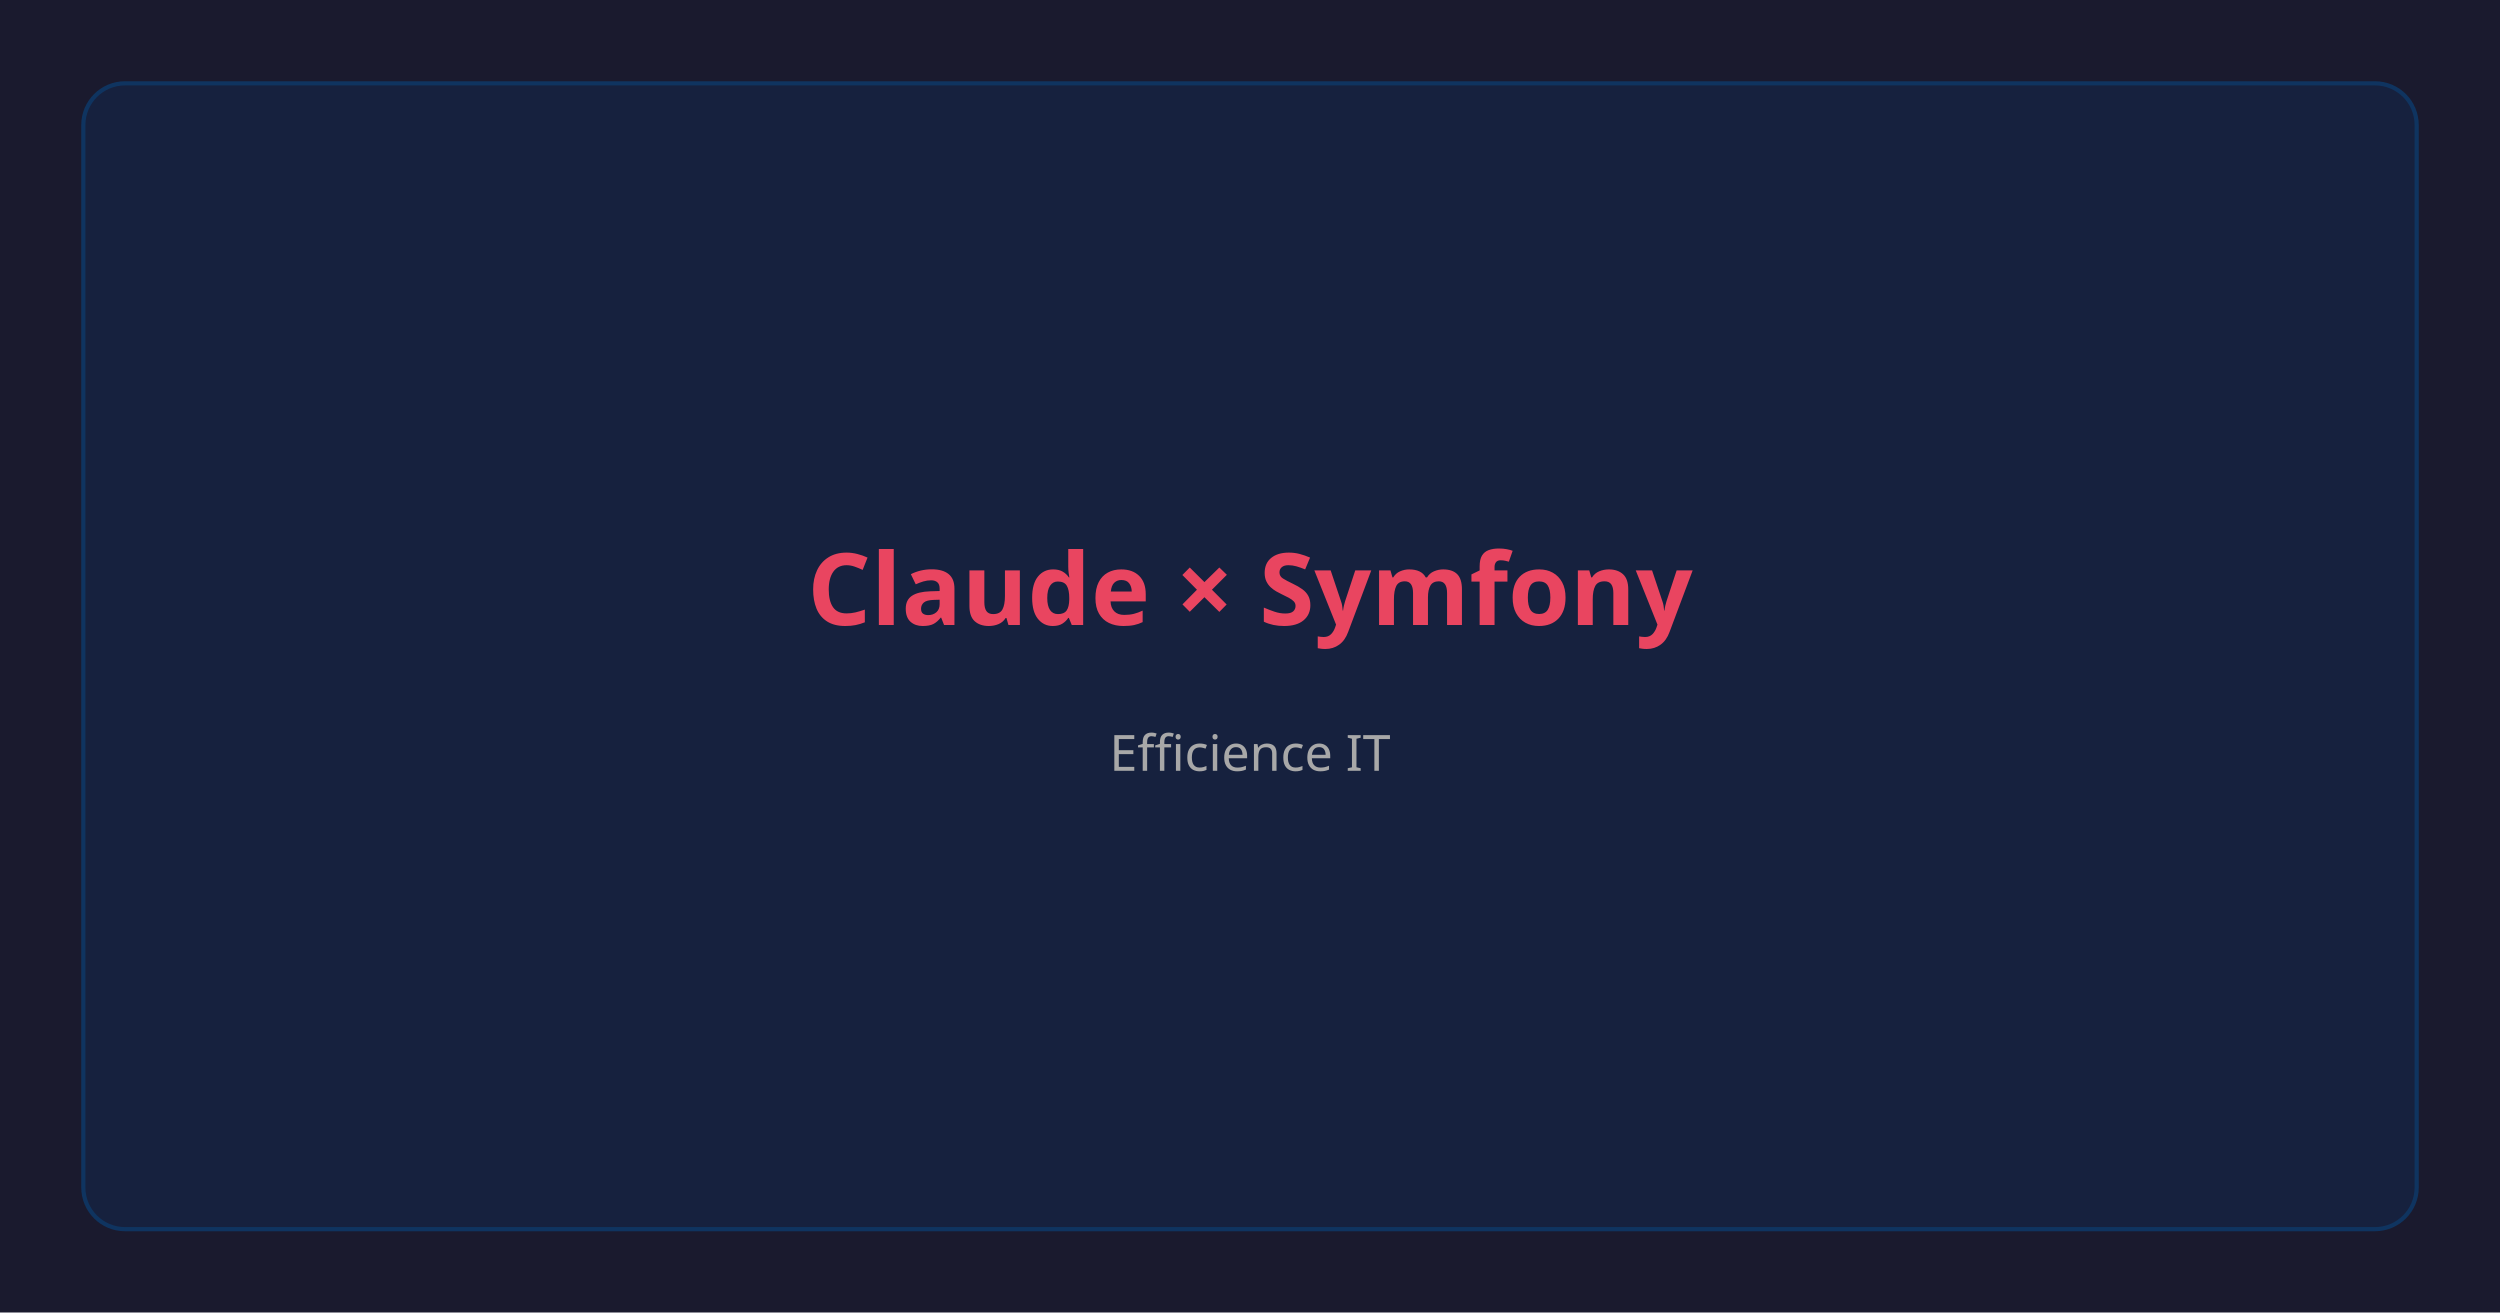
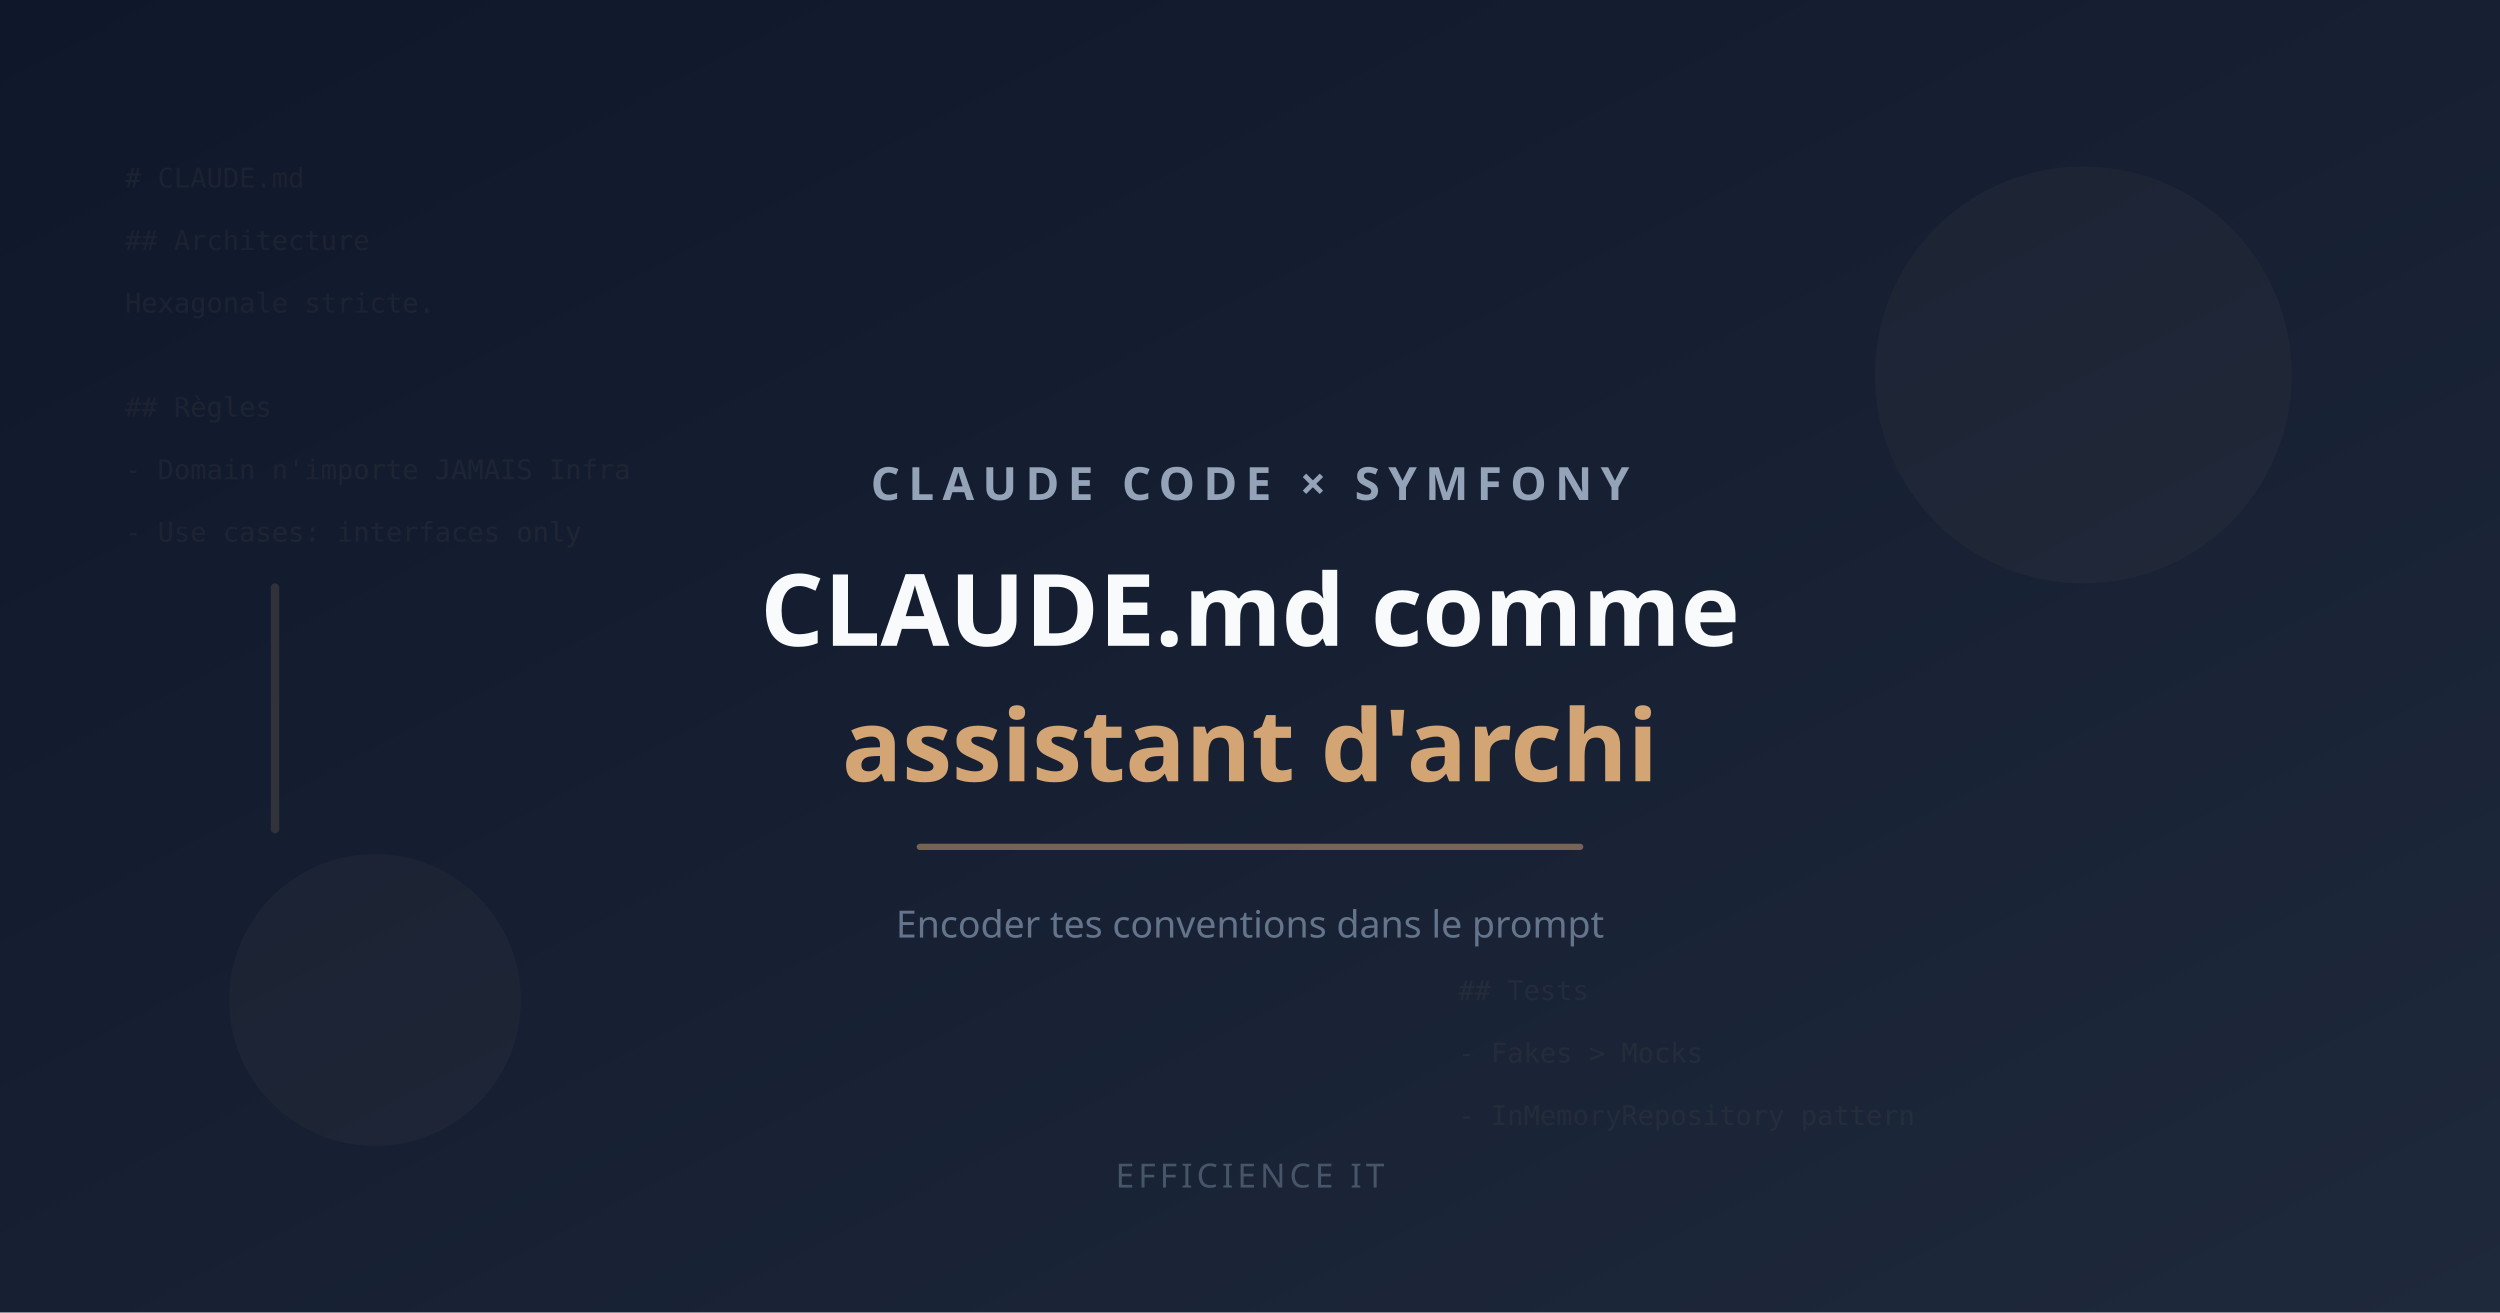
<svg xmlns="http://www.w3.org/2000/svg" width="1200" height="630" viewBox="0 0 1200 630">
-   <rect width="1200" height="630" fill="#1a1a2e" />
-   <rect x="40" y="40" width="1120" height="550" rx="20" fill="#16213e" stroke="#0f3460" stroke-width="2" />
-   <text x="600" y="300" text-anchor="middle" font-family="system-ui,sans-serif" font-size="48" font-weight="bold" fill="#e94560">Claude × Symfony</text>
-   <text x="600" y="370" text-anchor="middle" font-family="system-ui,sans-serif" font-size="24" fill="#a8a8a8">Efficience IT</text>
+   <defs>
+     <linearGradient id="bg" x1="0%" y1="0%" x2="100%" y2="100%">
+       <stop offset="0%" stop-color="#0f172a" />
+       <stop offset="100%" stop-color="#1e293b" />
+     </linearGradient>
+   </defs>
+   <rect width="1200" height="630" fill="url(#bg)" />
+   <g opacity="0.06">
+     <text x="60" y="90" font-family="monospace" font-size="13" fill="#d4a574"># CLAUDE.md</text>
+     <text x="60" y="120" font-family="monospace" font-size="13" fill="#d4a574">## Architecture</text>
+     <text x="60" y="150" font-family="monospace" font-size="13" fill="#d4a574">Hexagonale stricte.</text>
+     <text x="60" y="200" font-family="monospace" font-size="13" fill="#d4a574">## Règles</text>
+     <text x="60" y="230" font-family="monospace" font-size="13" fill="#d4a574">- Domain n'importe JAMAIS Infra</text>
+     <text x="60" y="260" font-family="monospace" font-size="13" fill="#d4a574">- Use cases: interfaces only</text>
+     <text x="700" y="480" font-family="monospace" font-size="13" fill="#d4a574">## Tests</text>
+     <text x="700" y="510" font-family="monospace" font-size="13" fill="#d4a574">- Fakes &gt; Mocks</text>
+     <text x="700" y="540" font-family="monospace" font-size="13" fill="#d4a574">- InMemoryRepository pattern</text>
+   </g>
+   <rect x="130" y="280" width="4" height="120" rx="2" fill="#d4a574" opacity="0.15" />
+   <circle cx="1000" cy="180" r="100" fill="#d4a574" opacity="0.04" />
+   <circle cx="180" cy="480" r="70" fill="#d4a574" opacity="0.04" />
+   <text x="600" y="240" text-anchor="middle" font-family="system-ui,sans-serif" font-size="22" font-weight="600" fill="#94a3b8" letter-spacing="4">CLAUDE CODE × SYMFONY</text>
+   <text x="600" y="310" text-anchor="middle" font-family="system-ui,sans-serif" font-size="48" font-weight="800" fill="#f8fafc">CLAUDE.md comme</text>
+   <text x="600" y="375" text-anchor="middle" font-family="system-ui,sans-serif" font-size="48" font-weight="800" fill="#d4a574">assistant d'archi</text>
+   <rect x="440" y="405" width="320" height="3" rx="1.5" fill="#d4a574" opacity="0.5" />
+   <text x="600" y="450" text-anchor="middle" font-family="system-ui,sans-serif" font-size="18" fill="#64748b">Encoder tes conventions dans le prompt</text>
+   <text x="600" y="570" text-anchor="middle" font-family="system-ui,sans-serif" font-size="16" fill="#475569" letter-spacing="2">EFFICIENCE IT</text>
</svg>
